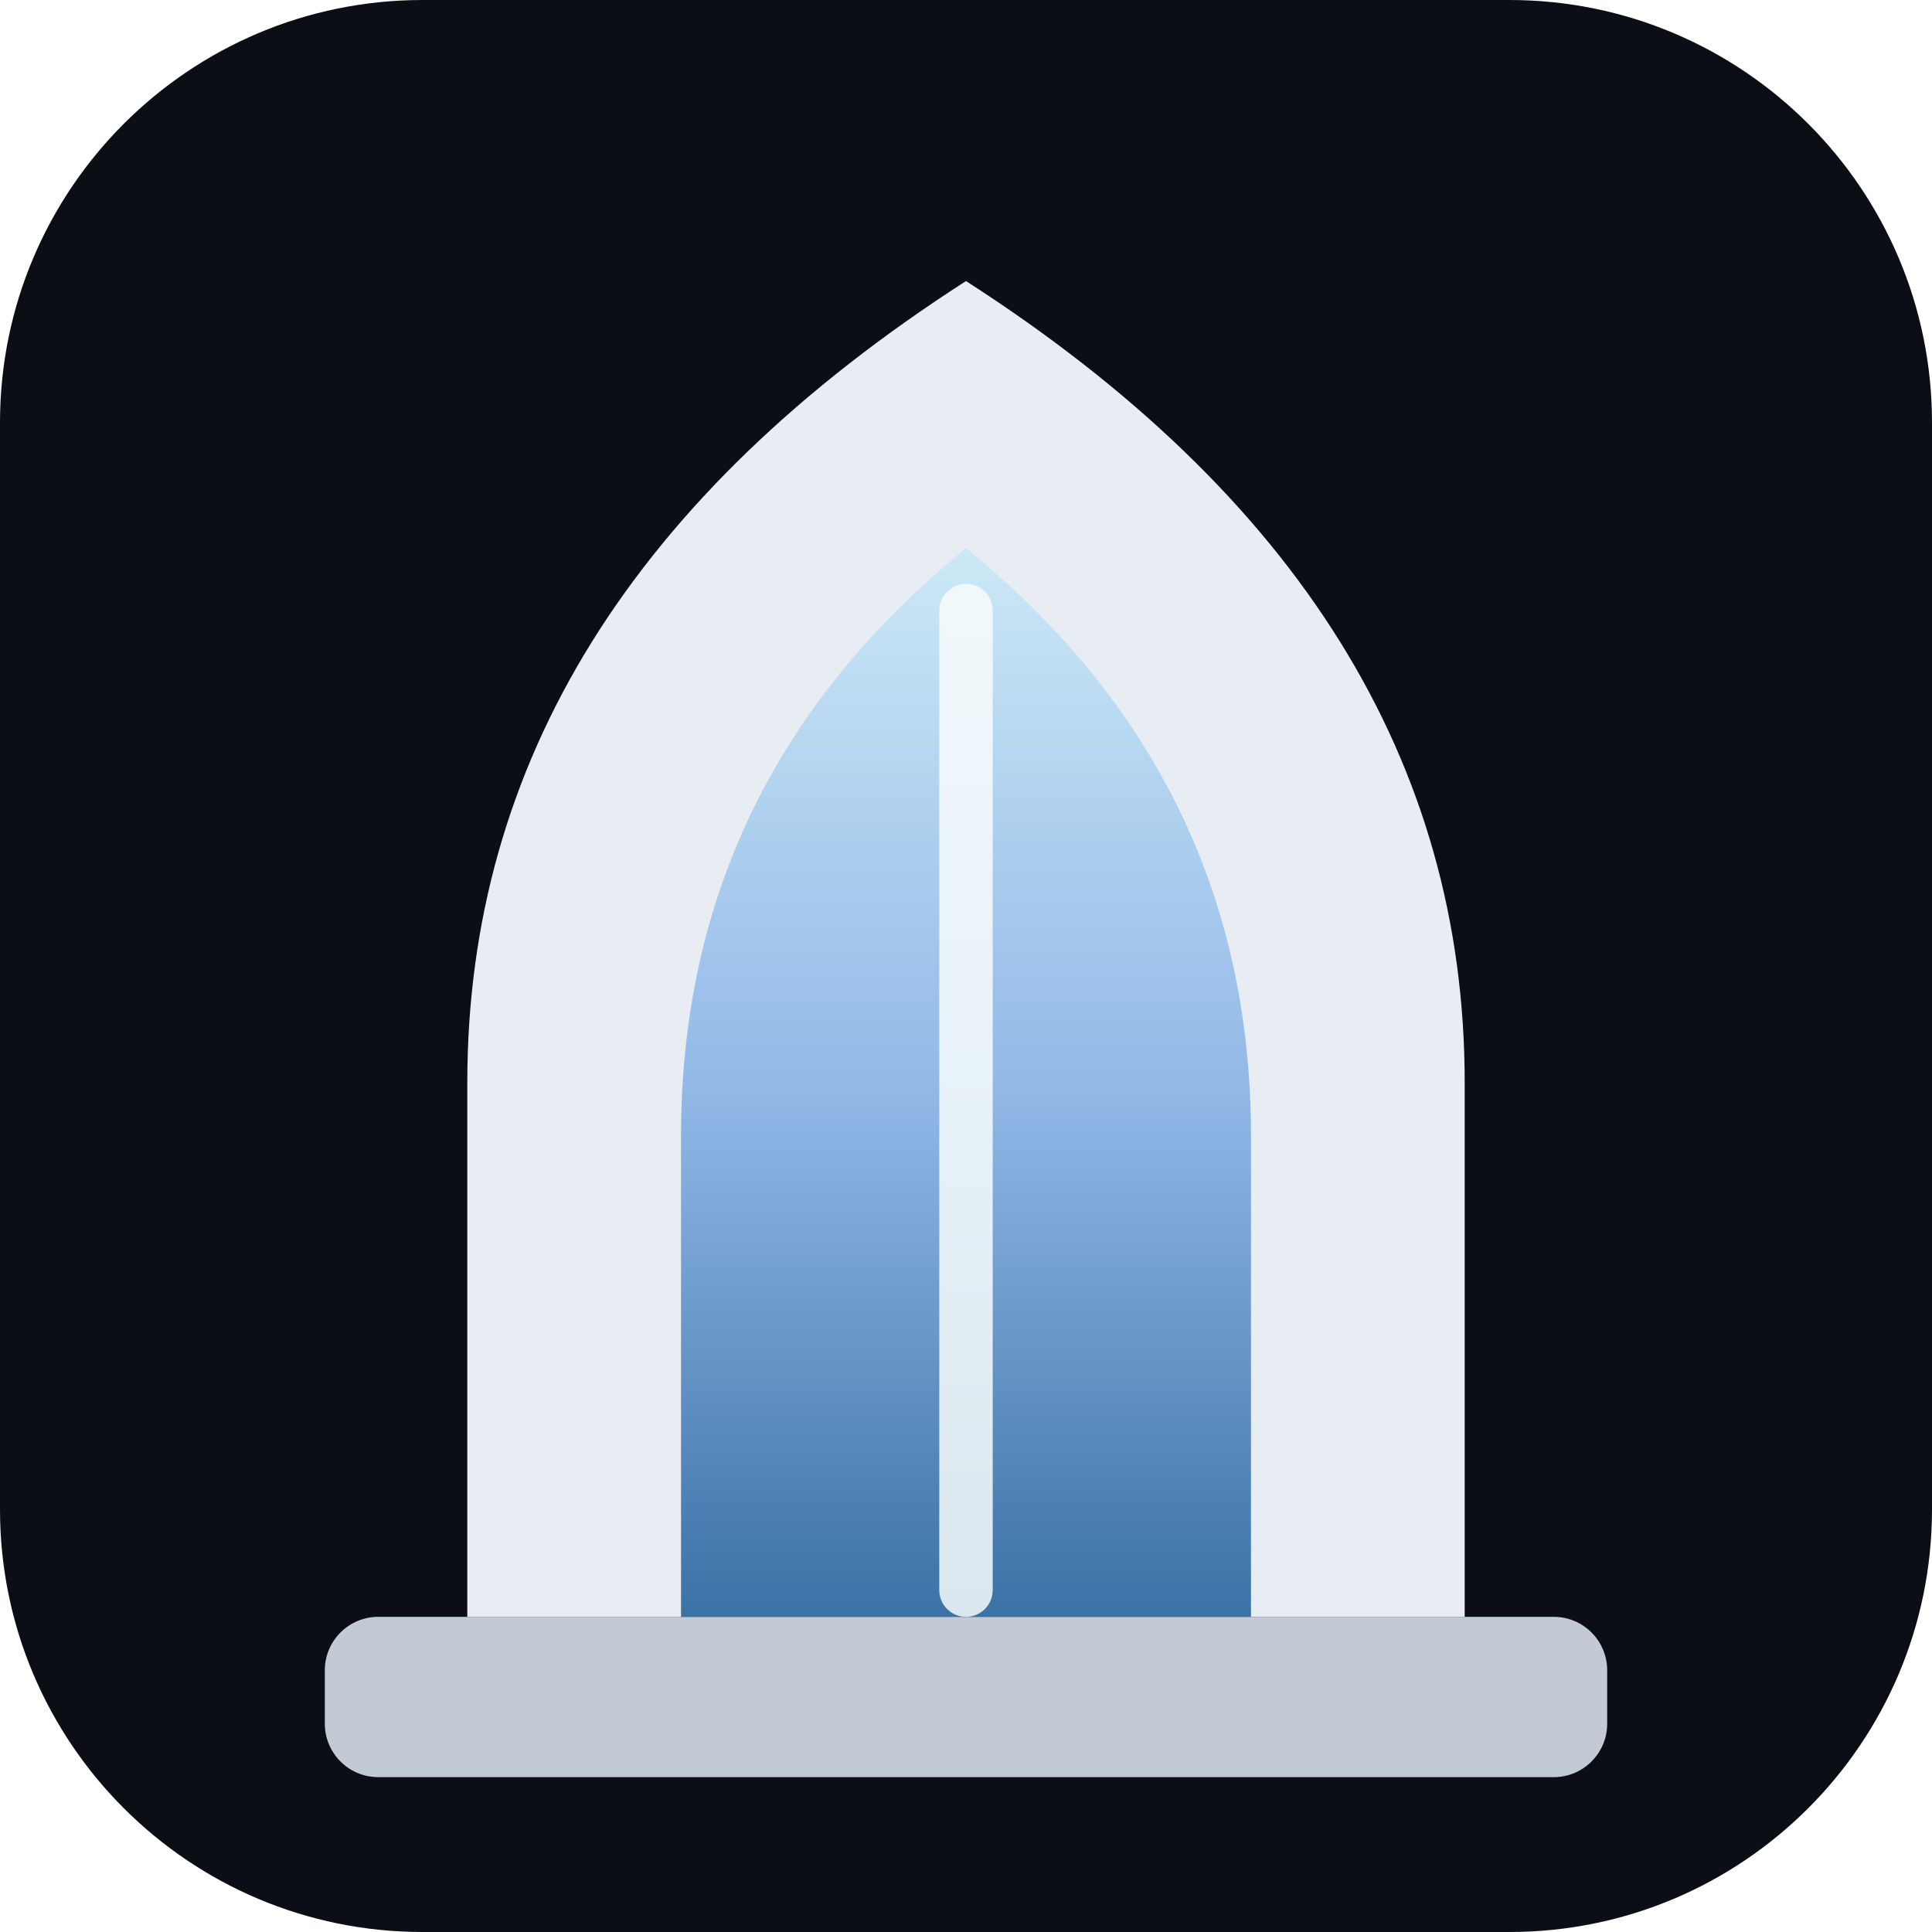
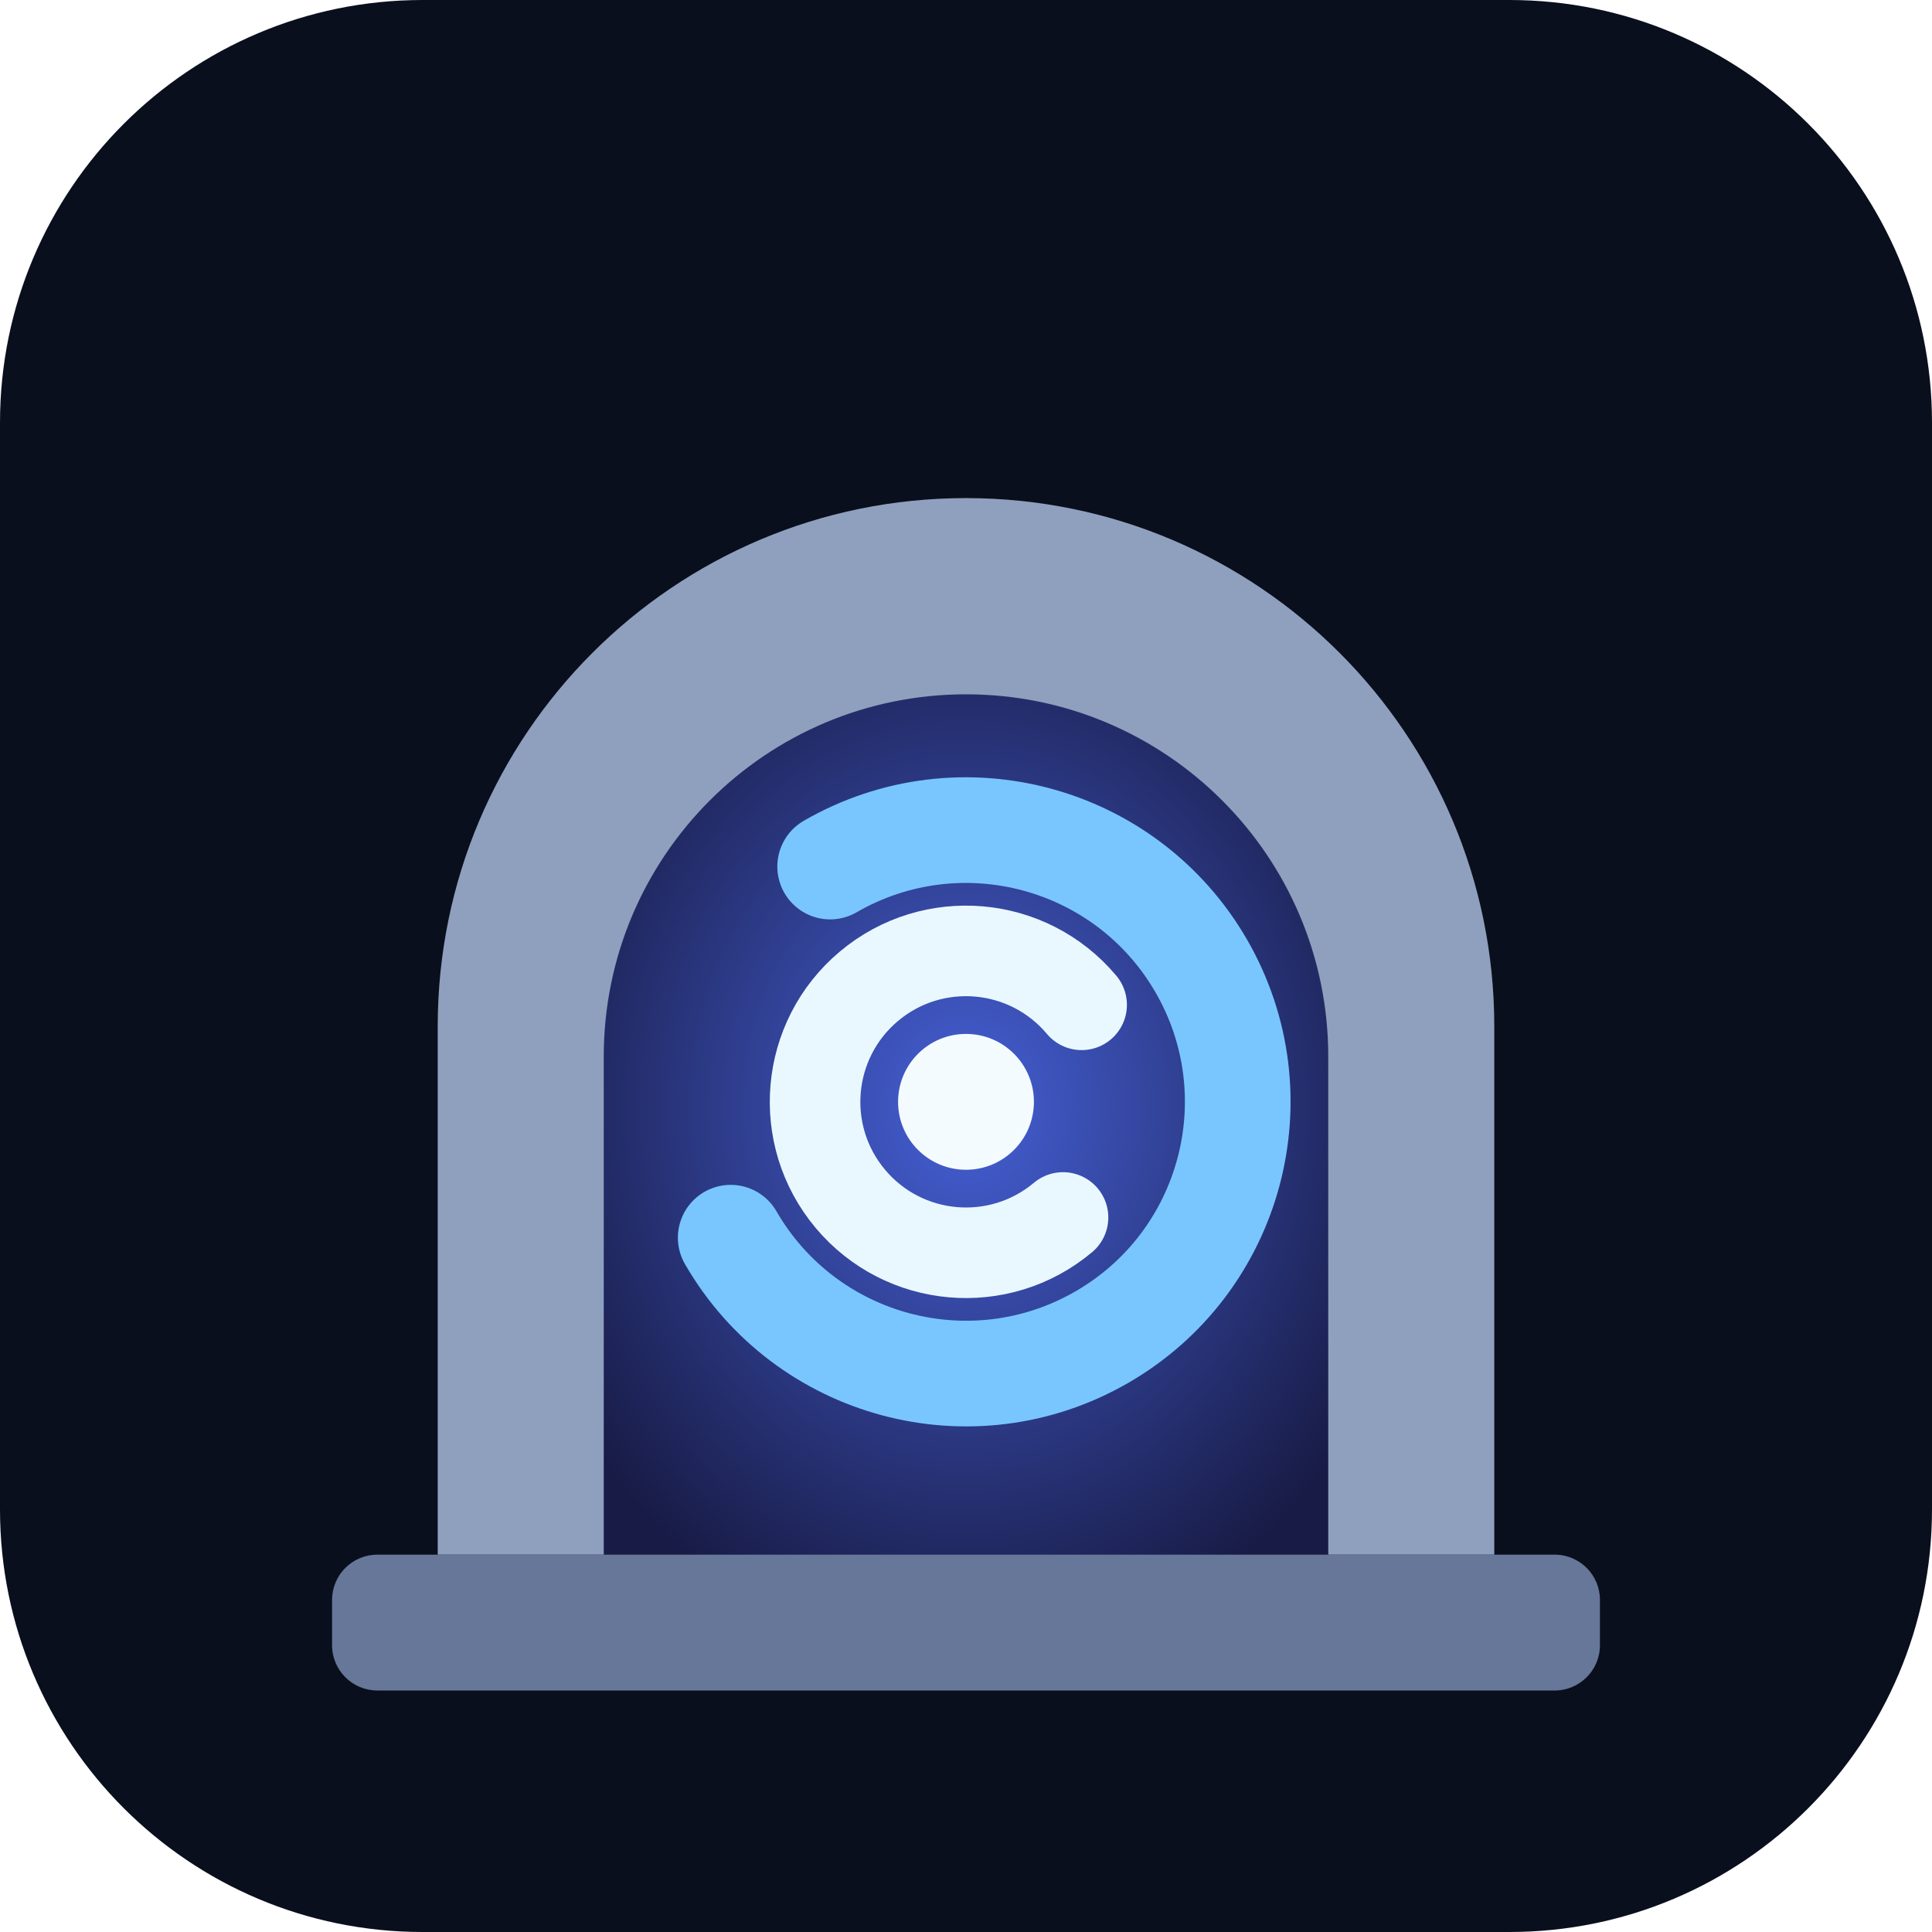
<svg xmlns="http://www.w3.org/2000/svg" viewBox="0 0 256 256">
  <defs>
-     <linearGradient id="portal" x1="0" y1="0" x2="0" y2="1">
-       <stop offset="0%" stop-color="#CCE9F6" />
-       <stop offset="50%" stop-color="#93B9E8" />
-       <stop offset="100%" stop-color="#3A71A4" />
+     <radialGradient id="rift" cx="50%" cy="48%" r="65%">
+       <stop offset="0%" stop-color="#4560D6" />
+       <stop offset="100%" stop-color="#181B45" />
+     </radialGradient>
+     <linearGradient id="slime" x1="0" y1="0" x2="0" y2="1">
+       <stop offset="0%" stop-color="#D9F3FF" />
+       <stop offset="100%" stop-color="#93B9E8" />
    </linearGradient>
+     <clipPath id="opening">
+       <path d="M 80 206 V 140 A 48 48 0 0 1 176 140 V 206 Z" />
+     </clipPath>
  </defs>
-   <rect width="256" height="256" rx="56" fill="#0b0e15" />
-   <g transform="translate(128 134) scale(1.18) translate(-128 -134)">
-     <path d="M 72 202 V 142 Q 72 88 128 52 Q 184 88 184 142 V 202 Z" fill="#e8ecf3" />
-     <rect x="56" y="202" width="144" height="18" rx="6" fill="#c3cad6" />
-     <path d="M 96 202 V 148 Q 96 108 128 82 Q 160 108 160 148 V 202 Z" fill="url(#portal)" />
-     <rect x="125" y="86" width="6" height="116" rx="3" fill="#F7FCFC" opacity="0.85" />
+   <rect width="256" height="256" rx="56" fill="#0A0F1D" />
+   <path d="M 58 206 V 136 A 70 70 0 0 1 198 136 V 206 Z" fill="#8FA0BE" />
+   <rect x="44" y="206" width="168" height="18" rx="6" fill="#66779A" />
+   <path d="M 80 206 V 140 A 48 48 0 0 1 176 140 V 206 Z" fill="url(#rift)" />
+   <g clip-path="url(#opening)" fill="none" stroke-linecap="round">
+     <g transform="rotate(-30 128 146)">
+       <path d="M 128 110 a 36 36 0 1 1 -36 36" stroke="#79C6FF" stroke-width="14" />
+     </g>
+     <g transform="rotate(140 128 146)">
+       <path d="M 128 126 a 20 20 0 1 1 -20 20" stroke="#E9F8FF" stroke-width="12" />
+     </g>
  </g>
+   <circle cx="128" cy="146" r="9" fill="#F4FBFF" />
</svg>
